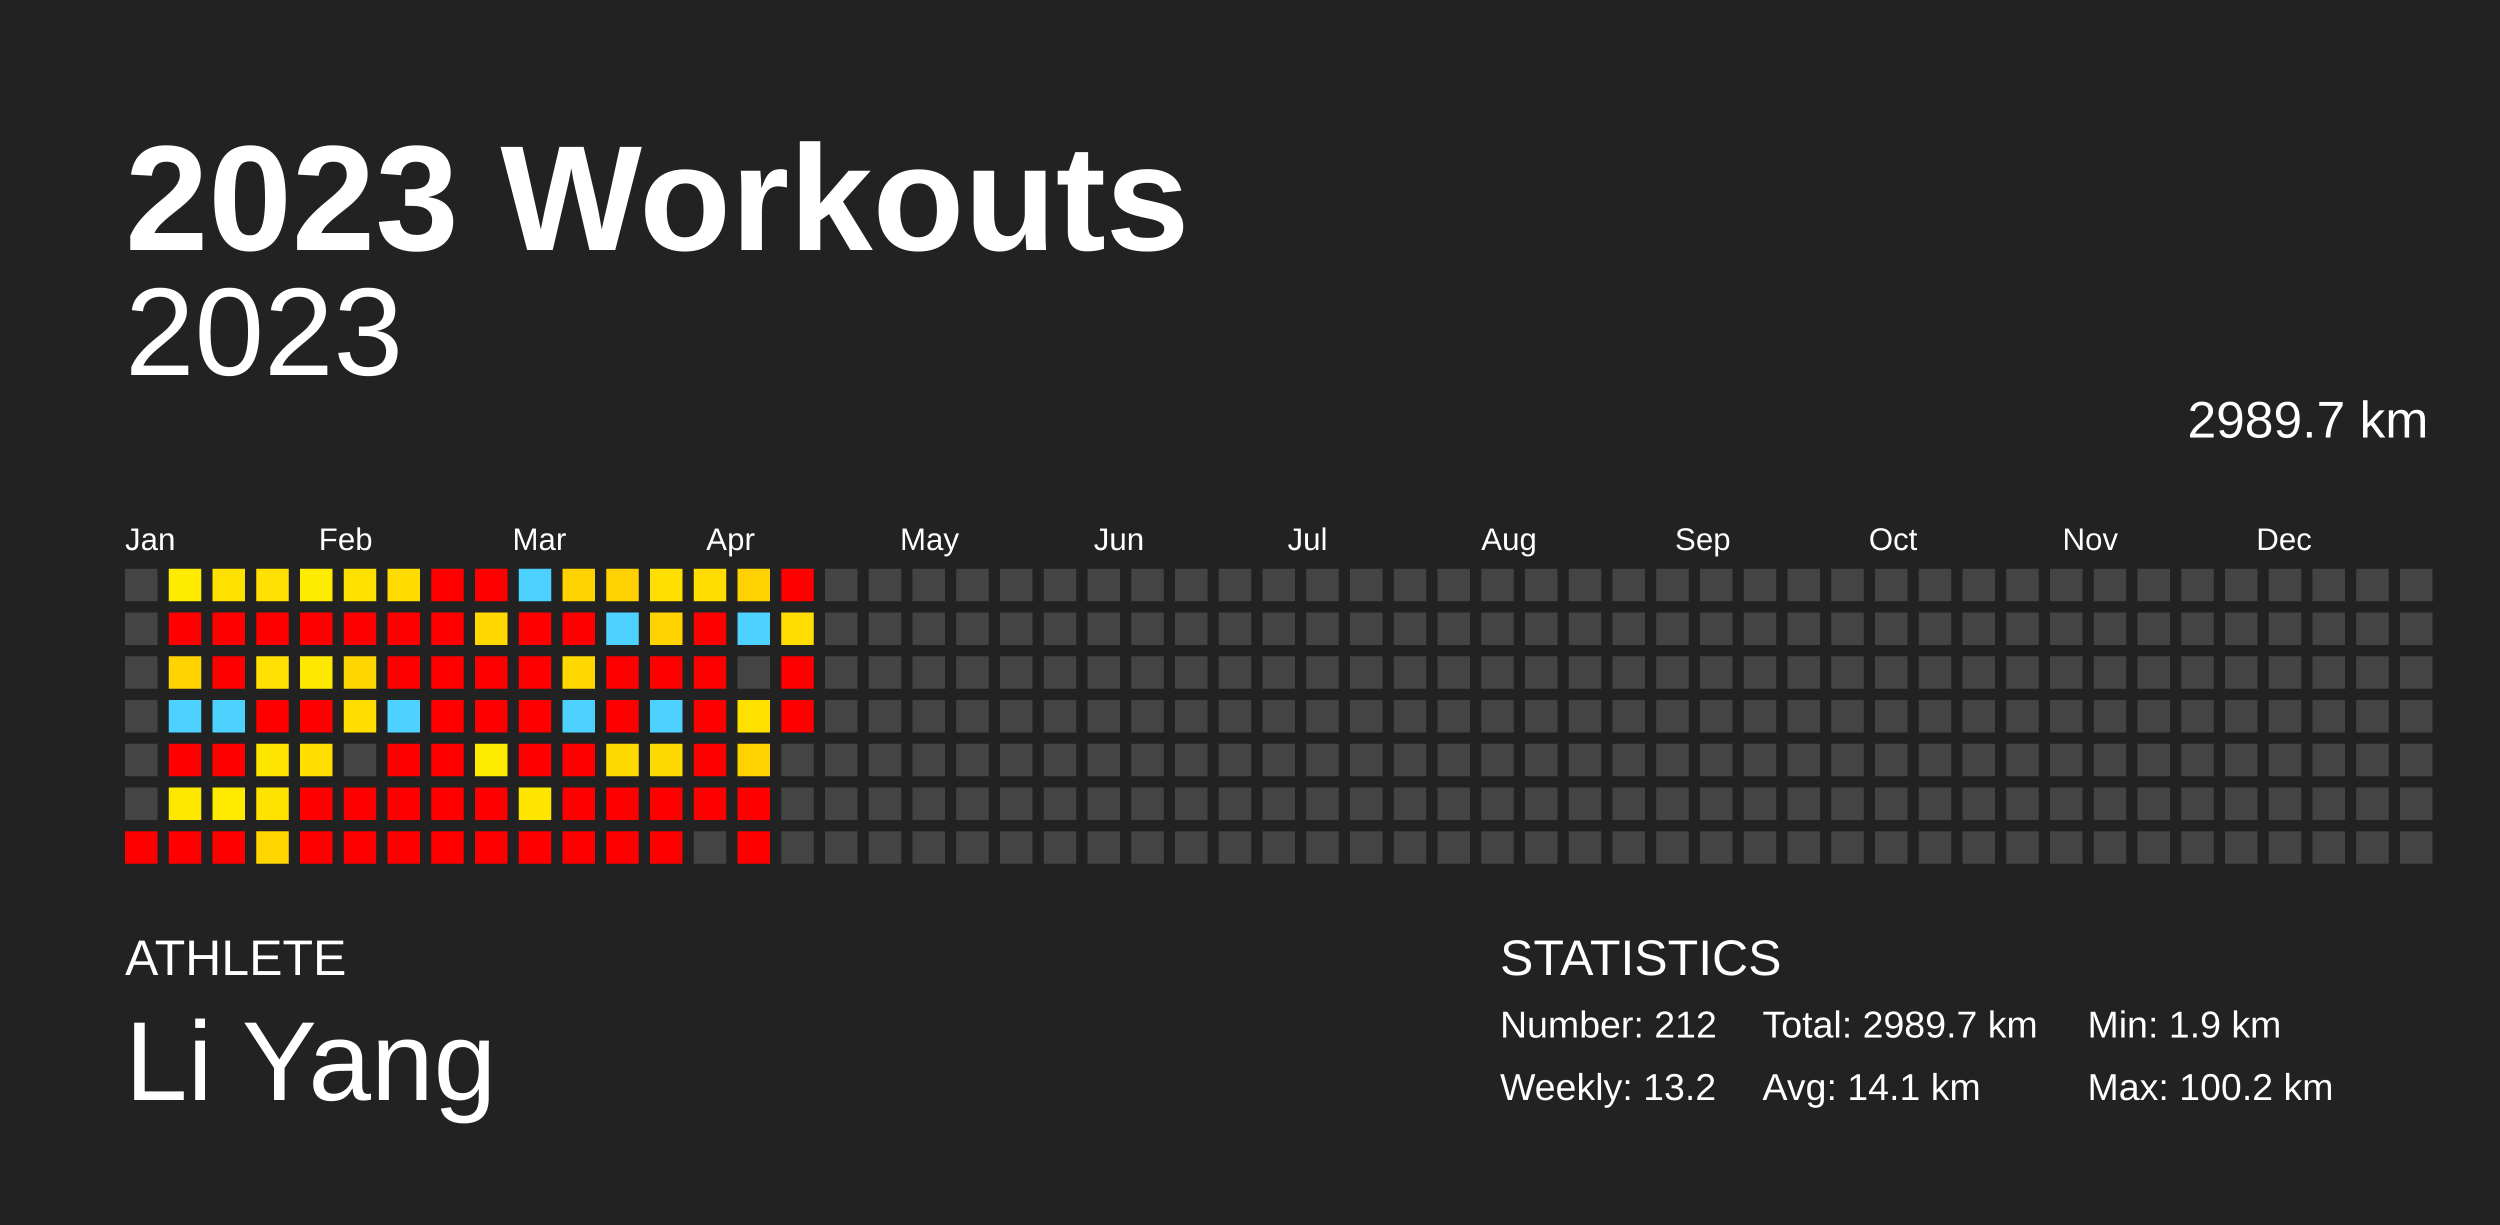
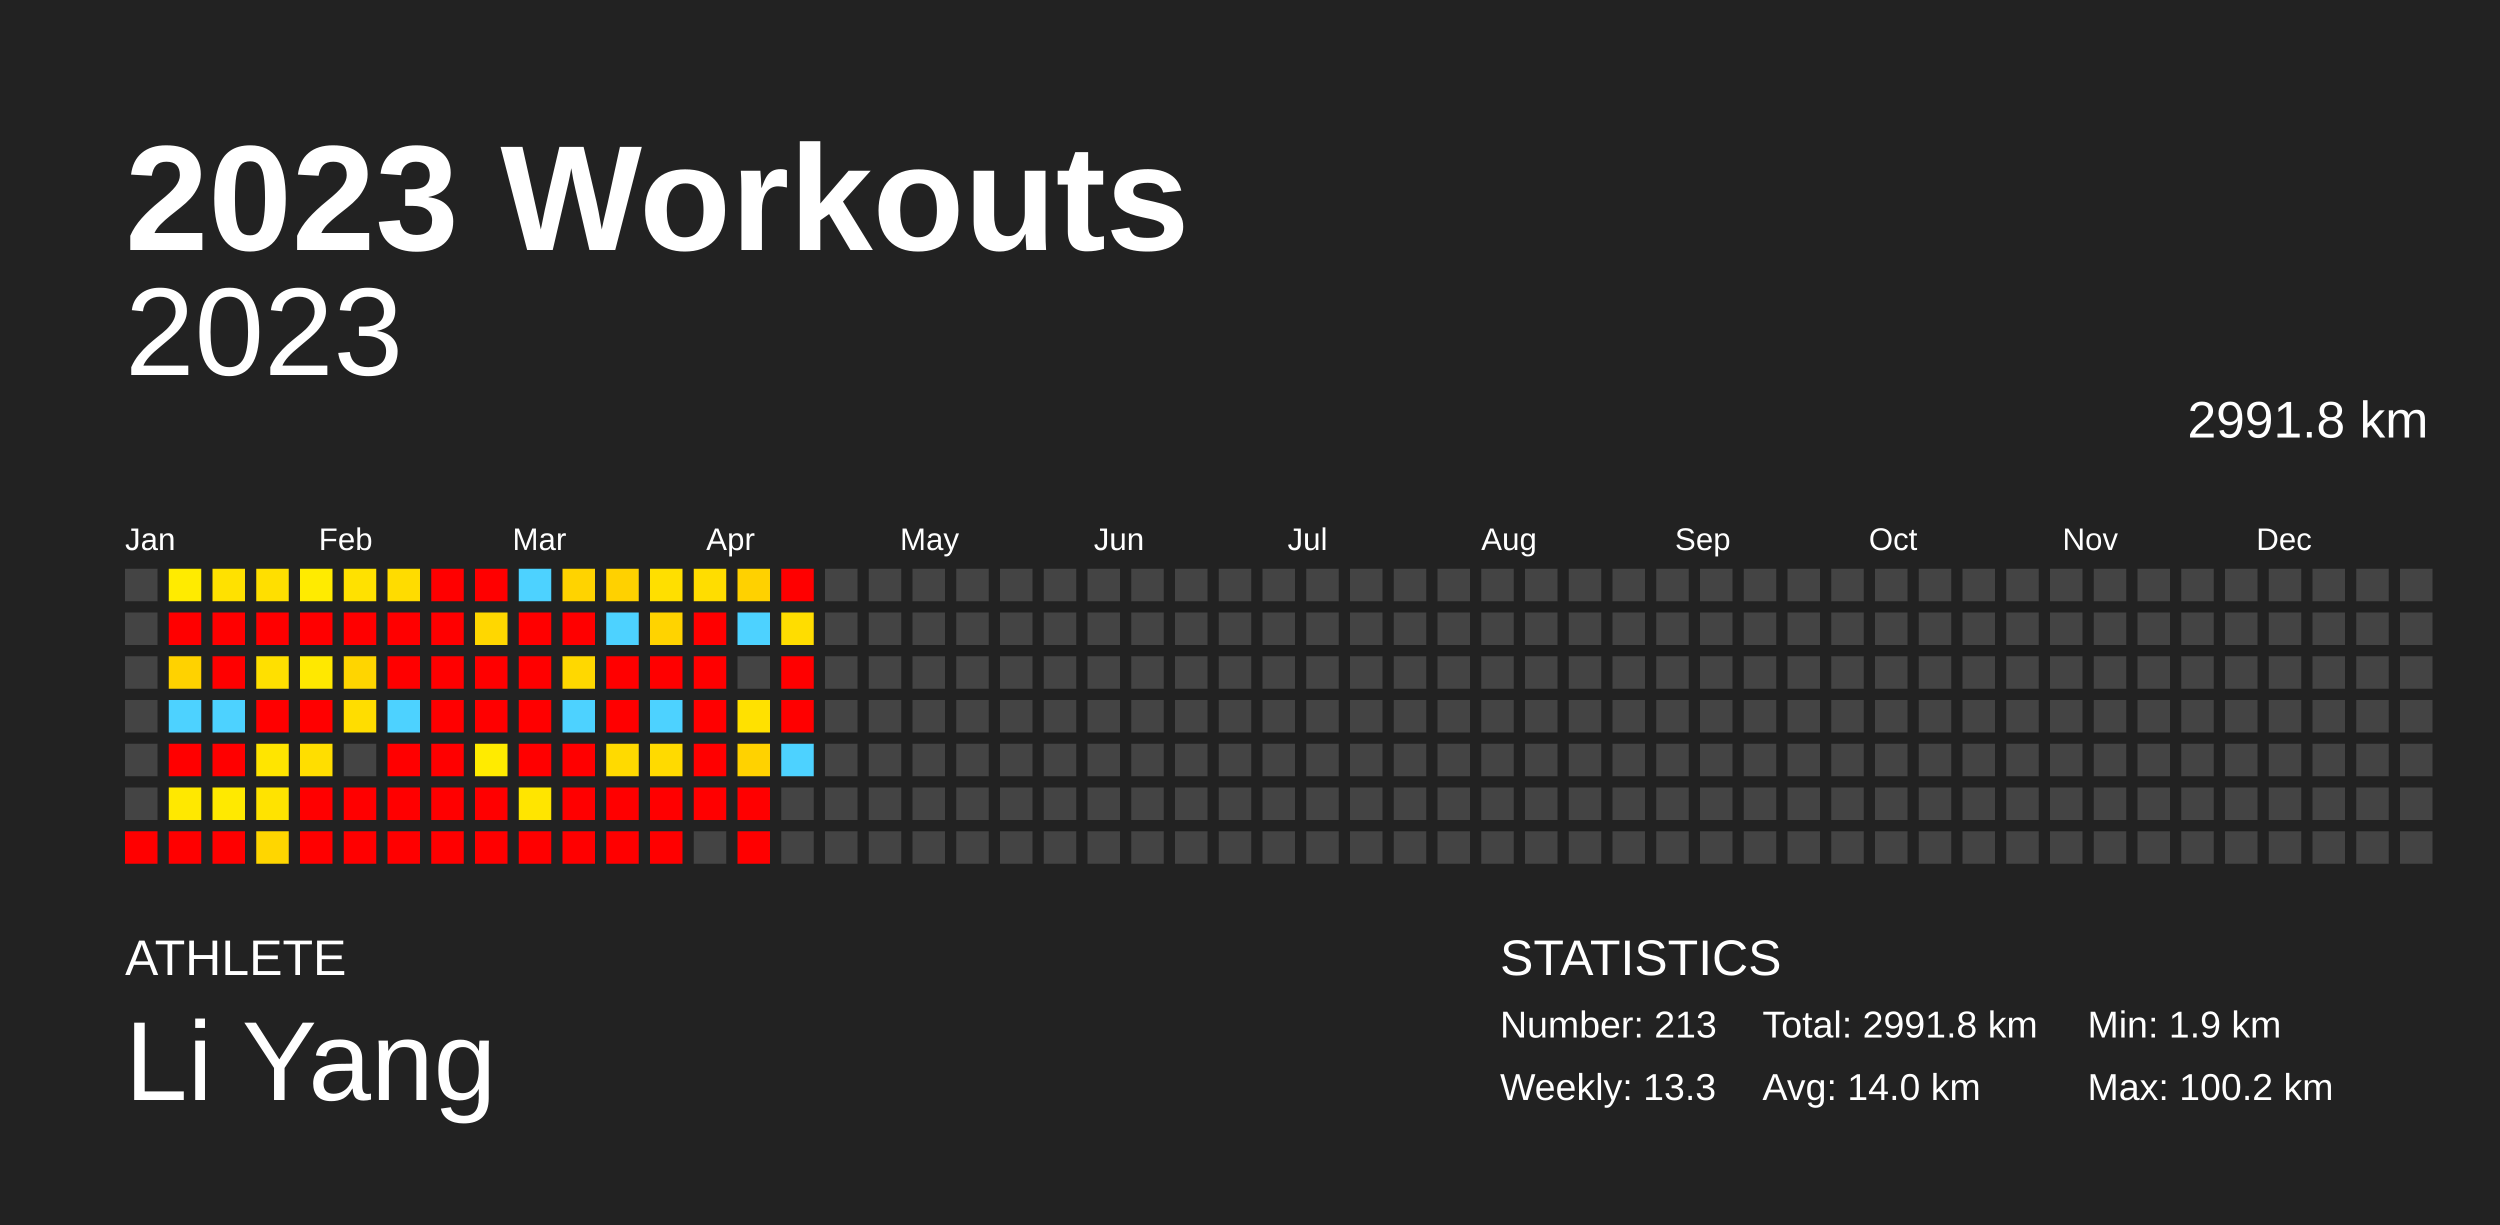
<svg xmlns="http://www.w3.org/2000/svg" baseProfile="full" height="98mm" version="1.1" viewBox="0,0,200,98" width="200mm">
  <defs />
  <rect fill="#222222" height="98" width="200" x="0" y="0" />
  <text fill="#FFFFFF" style="font-size:12px; font-family:Arial; font-weight:bold;" x="10" y="20">2023 Workouts</text>
  <text fill="#FFFFFF" style="font-size:4px; font-family:Arial" x="10" y="78">ATHLETE</text>
  <text fill="#FFFFFF" style="font-size:9px; font-family:Arial" x="10" y="88">Li Yang</text>
  <text fill="#FFFFFF" style="font-size:4px; font-family:Arial" x="120" y="78">STATISTICS</text>
-   <text fill="#FFFFFF" style="font-size:3px; font-family:Arial" x="120" y="83">Number: 212</text>
-   <text fill="#FFFFFF" style="font-size:3px; font-family:Arial" x="120" y="88">Weekly: 13.2</text>
-   <text fill="#FFFFFF" style="font-size:3px; font-family:Arial" x="141" y="83">Total: 2989.7 km</text>
-   <text fill="#FFFFFF" style="font-size:3px; font-family:Arial" x="141" y="88">Avg: 14.1 km</text>
+   <text fill="#FFFFFF" style="font-size:3px; font-family:Arial" x="120" y="83">Number: 213</text>
+   <text fill="#FFFFFF" style="font-size:3px; font-family:Arial" x="120" y="88">Weekly: 13.3</text>
+   <text fill="#FFFFFF" style="font-size:3px; font-family:Arial" x="141" y="83">Total: 2991.8 km</text>
+   <text fill="#FFFFFF" style="font-size:3px; font-family:Arial" x="141" y="88">Avg: 14.0 km</text>
  <text fill="#FFFFFF" style="font-size:3px; font-family:Arial" x="167" y="83">Min: 1.9 km</text>
  <text fill="#FFFFFF" style="font-size:3px; font-family:Arial" x="167" y="88">Max: 100.2 km</text>
  <text alignment-baseline="hanging" fill="#FFFFFF" style="font-size:10.0px; font-family:Arial;" x="10" y="30">2023</text>
-   <text alignment-baseline="hanging" fill="#FFFFFF" style="font-size:4.125px; font-family:Arial;" x="175" y="35">2989.7 km</text>
+   <text alignment-baseline="hanging" fill="#FFFFFF" style="font-size:4.125px; font-family:Arial;" x="175" y="35">2991.8 km</text>
  <text fill="#FFFFFF" style="font-size:2.5px; font-family:Arial" x="10.0" y="44">Jan</text>
  <text fill="#FFFFFF" style="font-size:2.5px; font-family:Arial" x="25.5" y="44">Feb</text>
  <text fill="#FFFFFF" style="font-size:2.5px; font-family:Arial" x="41.0" y="44">Mar</text>
  <text fill="#FFFFFF" style="font-size:2.5px; font-family:Arial" x="56.5" y="44">Apr</text>
  <text fill="#FFFFFF" style="font-size:2.5px; font-family:Arial" x="72.0" y="44">May</text>
  <text fill="#FFFFFF" style="font-size:2.5px; font-family:Arial" x="87.5" y="44">Jun</text>
  <text fill="#FFFFFF" style="font-size:2.5px; font-family:Arial" x="103.0" y="44">Jul</text>
  <text fill="#FFFFFF" style="font-size:2.5px; font-family:Arial" x="118.5" y="44">Aug</text>
  <text fill="#FFFFFF" style="font-size:2.5px; font-family:Arial" x="134.0" y="44">Sep</text>
  <text fill="#FFFFFF" style="font-size:2.5px; font-family:Arial" x="149.5" y="44">Oct</text>
  <text fill="#FFFFFF" style="font-size:2.5px; font-family:Arial" x="165.0" y="44">Nov</text>
  <text fill="#FFFFFF" style="font-size:2.5px; font-family:Arial" x="180.5" y="44">Dec</text>
  <rect fill="#444444" height="2.6" width="2.6" x="10.0" y="45.5" />
  <rect fill="#444444" height="2.6" width="2.6" x="10.0" y="49.0" />
  <rect fill="#444444" height="2.6" width="2.6" x="10.0" y="52.5" />
  <rect fill="#444444" height="2.6" width="2.6" x="10.0" y="56.0" />
  <rect fill="#444444" height="2.6" width="2.6" x="10.0" y="59.5" />
  <rect fill="#444444" height="2.6" width="2.6" x="10.0" y="63.0" />
  <rect fill="red" height="2.6" width="2.6" x="10.0" y="66.5" />
  <rect fill="#ffeb00" height="2.6" width="2.6" x="13.5" y="45.5" />
  <rect fill="red" height="2.6" width="2.6" x="13.5" y="49.0" />
-   <rect fill="#ffd300" height="2.6" width="2.6" x="13.5" y="52.5" />
+   <rect fill="#ffd200" height="2.6" width="2.6" x="13.5" y="52.5" />
  <rect fill="#4dd2ff" height="2.6" width="2.6" x="13.5" y="56.0" />
  <rect fill="red" height="2.6" width="2.6" x="13.5" y="59.5" />
  <rect fill="#ffe800" height="2.6" width="2.6" x="13.5" y="63.0" />
  <rect fill="red" height="2.6" width="2.6" x="13.5" y="66.5" />
  <rect fill="#ffe100" height="2.6" width="2.6" x="17.0" y="45.5" />
  <rect fill="red" height="2.6" width="2.6" x="17.0" y="49.0" />
  <rect fill="red" height="2.6" width="2.6" x="17.0" y="52.5" />
  <rect fill="#4dd2ff" height="2.6" width="2.6" x="17.0" y="56.0" />
  <rect fill="red" height="2.6" width="2.6" x="17.0" y="59.5" />
-   <rect fill="#ffea00" height="2.6" width="2.6" x="17.0" y="63.0" />
+   <rect fill="#ffe900" height="2.6" width="2.6" x="17.0" y="63.0" />
  <rect fill="red" height="2.6" width="2.6" x="17.0" y="66.5" />
-   <rect fill="#ffe000" height="2.6" width="2.6" x="20.5" y="45.5" />
+   <rect fill="#ffdf00" height="2.6" width="2.6" x="20.5" y="45.5" />
  <rect fill="red" height="2.6" width="2.6" x="20.5" y="49.0" />
  <rect fill="#ffe000" height="2.6" width="2.6" x="20.5" y="52.5" />
  <rect fill="red" height="2.6" width="2.6" x="20.5" y="56.0" />
-   <rect fill="#ffe600" height="2.6" width="2.6" x="20.5" y="59.5" />
+   <rect fill="#ffe500" height="2.6" width="2.6" x="20.5" y="59.5" />
  <rect fill="#ffe300" height="2.6" width="2.6" x="20.5" y="63.0" />
  <rect fill="#ffd600" height="2.6" width="2.6" x="20.5" y="66.5" />
  <rect fill="#ffeb00" height="2.6" width="2.6" x="24.0" y="45.5" />
  <rect fill="red" height="2.6" width="2.6" x="24.0" y="49.0" />
  <rect fill="#ffe800" height="2.6" width="2.6" x="24.0" y="52.5" />
  <rect fill="red" height="2.6" width="2.6" x="24.0" y="56.0" />
  <rect fill="#ffde00" height="2.6" width="2.6" x="24.0" y="59.5" />
  <rect fill="red" height="2.6" width="2.6" x="24.0" y="63.0" />
  <rect fill="red" height="2.6" width="2.6" x="24.0" y="66.5" />
  <rect fill="#ffe100" height="2.6" width="2.6" x="27.5" y="45.5" />
  <rect fill="red" height="2.6" width="2.6" x="27.5" y="49.0" />
  <rect fill="#ffd500" height="2.6" width="2.6" x="27.5" y="52.5" />
  <rect fill="#ffdd00" height="2.6" width="2.6" x="27.5" y="56.0" />
  <rect fill="#444444" height="2.6" width="2.6" x="27.5" y="59.5" />
  <rect fill="red" height="2.6" width="2.6" x="27.5" y="63.0" />
  <rect fill="red" height="2.6" width="2.6" x="27.5" y="66.5" />
  <rect fill="#ffdc00" height="2.6" width="2.6" x="31.0" y="45.5" />
  <rect fill="red" height="2.6" width="2.6" x="31.0" y="49.0" />
  <rect fill="red" height="2.6" width="2.6" x="31.0" y="52.5" />
  <rect fill="#4dd2ff" height="2.6" width="2.6" x="31.0" y="56.0" />
  <rect fill="red" height="2.6" width="2.6" x="31.0" y="59.5" />
  <rect fill="red" height="2.6" width="2.6" x="31.0" y="63.0" />
  <rect fill="red" height="2.6" width="2.6" x="31.0" y="66.5" />
  <rect fill="red" height="2.6" width="2.6" x="34.5" y="45.5" />
  <rect fill="red" height="2.6" width="2.6" x="34.5" y="49.0" />
  <rect fill="red" height="2.6" width="2.6" x="34.5" y="52.5" />
  <rect fill="red" height="2.6" width="2.6" x="34.5" y="56.0" />
  <rect fill="red" height="2.6" width="2.6" x="34.5" y="59.5" />
  <rect fill="red" height="2.6" width="2.6" x="34.5" y="63.0" />
  <rect fill="red" height="2.6" width="2.6" x="34.5" y="66.5" />
  <rect fill="red" height="2.6" width="2.6" x="38.0" y="45.5" />
-   <rect fill="#ffd800" height="2.6" width="2.6" x="38.0" y="49.0" />
+   <rect fill="#ffd700" height="2.6" width="2.6" x="38.0" y="49.0" />
  <rect fill="red" height="2.6" width="2.6" x="38.0" y="52.5" />
  <rect fill="red" height="2.6" width="2.6" x="38.0" y="56.0" />
  <rect fill="#ffeb00" height="2.6" width="2.6" x="38.0" y="59.5" />
  <rect fill="red" height="2.6" width="2.6" x="38.0" y="63.0" />
  <rect fill="red" height="2.6" width="2.6" x="38.0" y="66.5" />
  <rect fill="#4dd2ff" height="2.6" width="2.6" x="41.5" y="45.5" />
  <rect fill="red" height="2.6" width="2.6" x="41.5" y="49.0" />
  <rect fill="red" height="2.6" width="2.6" x="41.5" y="52.5" />
  <rect fill="red" height="2.6" width="2.6" x="41.5" y="56.0" />
  <rect fill="red" height="2.6" width="2.6" x="41.5" y="59.5" />
-   <rect fill="#ffe600" height="2.6" width="2.6" x="41.5" y="63.0" />
+   <rect fill="#ffe500" height="2.6" width="2.6" x="41.5" y="63.0" />
  <rect fill="red" height="2.6" width="2.6" x="41.5" y="66.5" />
  <rect fill="#ffd300" height="2.6" width="2.6" x="45.0" y="45.5" />
  <rect fill="red" height="2.6" width="2.6" x="45.0" y="49.0" />
  <rect fill="#ffd800" height="2.6" width="2.6" x="45.0" y="52.5" />
  <rect fill="#4dd2ff" height="2.6" width="2.6" x="45.0" y="56.0" />
  <rect fill="red" height="2.6" width="2.6" x="45.0" y="59.5" />
  <rect fill="red" height="2.6" width="2.6" x="45.0" y="63.0" />
  <rect fill="red" height="2.6" width="2.6" x="45.0" y="66.5" />
  <rect fill="#ffd100" height="2.6" width="2.6" x="48.5" y="45.5" />
  <rect fill="#4dd2ff" height="2.6" width="2.6" x="48.5" y="49.0" />
  <rect fill="red" height="2.6" width="2.6" x="48.5" y="52.5" />
  <rect fill="red" height="2.6" width="2.6" x="48.5" y="56.0" />
  <rect fill="#ffda00" height="2.6" width="2.6" x="48.5" y="59.5" />
  <rect fill="red" height="2.6" width="2.6" x="48.5" y="63.0" />
  <rect fill="red" height="2.6" width="2.6" x="48.5" y="66.5" />
  <rect fill="#ffdf00" height="2.6" width="2.6" x="52.0" y="45.5" />
  <rect fill="#ffd300" height="2.6" width="2.6" x="52.0" y="49.0" />
  <rect fill="red" height="2.6" width="2.6" x="52.0" y="52.5" />
  <rect fill="#4dd2ff" height="2.6" width="2.6" x="52.0" y="56.0" />
  <rect fill="#ffda00" height="2.6" width="2.6" x="52.0" y="59.5" />
  <rect fill="red" height="2.6" width="2.6" x="52.0" y="63.0" />
  <rect fill="red" height="2.6" width="2.6" x="52.0" y="66.5" />
  <rect fill="#ffdd00" height="2.6" width="2.6" x="55.5" y="45.5" />
  <rect fill="red" height="2.6" width="2.6" x="55.5" y="49.0" />
  <rect fill="red" height="2.6" width="2.6" x="55.5" y="52.5" />
  <rect fill="red" height="2.6" width="2.6" x="55.5" y="56.0" />
  <rect fill="red" height="2.6" width="2.6" x="55.5" y="59.5" />
  <rect fill="red" height="2.6" width="2.6" x="55.5" y="63.0" />
  <rect fill="#444444" height="2.6" width="2.6" x="55.5" y="66.5" />
  <rect fill="#ffd100" height="2.6" width="2.6" x="59.0" y="45.5" />
  <rect fill="#4dd2ff" height="2.6" width="2.6" x="59.0" y="49.0" />
  <rect fill="#444444" height="2.6" width="2.6" x="59.0" y="52.5" />
  <rect fill="#ffe100" height="2.6" width="2.6" x="59.0" y="56.0" />
  <rect fill="#ffd200" height="2.6" width="2.6" x="59.0" y="59.5" />
  <rect fill="red" height="2.6" width="2.6" x="59.0" y="63.0" />
  <rect fill="red" height="2.6" width="2.6" x="59.0" y="66.5" />
  <rect fill="red" height="2.6" width="2.6" x="62.5" y="45.5" />
  <rect fill="#ffdd00" height="2.6" width="2.6" x="62.5" y="49.0" />
  <rect fill="red" height="2.6" width="2.6" x="62.5" y="52.5" />
  <rect fill="red" height="2.6" width="2.6" x="62.5" y="56.0" />
-   <rect fill="#444444" height="2.6" width="2.6" x="62.5" y="59.5" />
+   <rect fill="#4dd2ff" height="2.6" width="2.6" x="62.5" y="59.5" />
  <rect fill="#444444" height="2.6" width="2.6" x="62.5" y="63.0" />
  <rect fill="#444444" height="2.6" width="2.6" x="62.5" y="66.5" />
  <rect fill="#444444" height="2.6" width="2.6" x="66.0" y="45.5" />
  <rect fill="#444444" height="2.6" width="2.6" x="66.0" y="49.0" />
  <rect fill="#444444" height="2.6" width="2.6" x="66.0" y="52.5" />
  <rect fill="#444444" height="2.6" width="2.6" x="66.0" y="56.0" />
  <rect fill="#444444" height="2.6" width="2.6" x="66.0" y="59.5" />
  <rect fill="#444444" height="2.6" width="2.6" x="66.0" y="63.0" />
  <rect fill="#444444" height="2.6" width="2.6" x="66.0" y="66.5" />
  <rect fill="#444444" height="2.6" width="2.6" x="69.5" y="45.5" />
  <rect fill="#444444" height="2.6" width="2.6" x="69.5" y="49.0" />
  <rect fill="#444444" height="2.6" width="2.6" x="69.5" y="52.5" />
  <rect fill="#444444" height="2.6" width="2.6" x="69.5" y="56.0" />
  <rect fill="#444444" height="2.6" width="2.6" x="69.5" y="59.5" />
  <rect fill="#444444" height="2.6" width="2.6" x="69.5" y="63.0" />
  <rect fill="#444444" height="2.6" width="2.6" x="69.5" y="66.5" />
  <rect fill="#444444" height="2.6" width="2.6" x="73.0" y="45.5" />
  <rect fill="#444444" height="2.6" width="2.6" x="73.0" y="49.0" />
  <rect fill="#444444" height="2.6" width="2.6" x="73.0" y="52.5" />
  <rect fill="#444444" height="2.6" width="2.6" x="73.0" y="56.0" />
  <rect fill="#444444" height="2.6" width="2.6" x="73.0" y="59.5" />
  <rect fill="#444444" height="2.6" width="2.6" x="73.0" y="63.0" />
  <rect fill="#444444" height="2.6" width="2.6" x="73.0" y="66.5" />
  <rect fill="#444444" height="2.6" width="2.6" x="76.5" y="45.5" />
  <rect fill="#444444" height="2.6" width="2.6" x="76.5" y="49.0" />
  <rect fill="#444444" height="2.6" width="2.6" x="76.5" y="52.5" />
  <rect fill="#444444" height="2.6" width="2.6" x="76.5" y="56.0" />
  <rect fill="#444444" height="2.6" width="2.6" x="76.5" y="59.5" />
  <rect fill="#444444" height="2.6" width="2.6" x="76.5" y="63.0" />
  <rect fill="#444444" height="2.6" width="2.6" x="76.5" y="66.5" />
  <rect fill="#444444" height="2.6" width="2.6" x="80.0" y="45.5" />
  <rect fill="#444444" height="2.6" width="2.6" x="80.0" y="49.0" />
  <rect fill="#444444" height="2.6" width="2.6" x="80.0" y="52.5" />
  <rect fill="#444444" height="2.6" width="2.6" x="80.0" y="56.0" />
  <rect fill="#444444" height="2.6" width="2.6" x="80.0" y="59.5" />
  <rect fill="#444444" height="2.6" width="2.6" x="80.0" y="63.0" />
  <rect fill="#444444" height="2.6" width="2.6" x="80.0" y="66.5" />
  <rect fill="#444444" height="2.6" width="2.6" x="83.5" y="45.5" />
  <rect fill="#444444" height="2.6" width="2.6" x="83.5" y="49.0" />
  <rect fill="#444444" height="2.6" width="2.6" x="83.5" y="52.5" />
  <rect fill="#444444" height="2.6" width="2.6" x="83.5" y="56.0" />
  <rect fill="#444444" height="2.6" width="2.6" x="83.5" y="59.5" />
  <rect fill="#444444" height="2.6" width="2.6" x="83.5" y="63.0" />
  <rect fill="#444444" height="2.6" width="2.6" x="83.5" y="66.5" />
  <rect fill="#444444" height="2.6" width="2.6" x="87.0" y="45.5" />
  <rect fill="#444444" height="2.6" width="2.6" x="87.0" y="49.0" />
  <rect fill="#444444" height="2.6" width="2.6" x="87.0" y="52.5" />
  <rect fill="#444444" height="2.6" width="2.6" x="87.0" y="56.0" />
  <rect fill="#444444" height="2.6" width="2.6" x="87.0" y="59.5" />
  <rect fill="#444444" height="2.6" width="2.6" x="87.0" y="63.0" />
  <rect fill="#444444" height="2.6" width="2.6" x="87.0" y="66.5" />
  <rect fill="#444444" height="2.6" width="2.6" x="90.5" y="45.5" />
  <rect fill="#444444" height="2.6" width="2.6" x="90.5" y="49.0" />
  <rect fill="#444444" height="2.6" width="2.6" x="90.5" y="52.5" />
  <rect fill="#444444" height="2.6" width="2.6" x="90.5" y="56.0" />
  <rect fill="#444444" height="2.6" width="2.6" x="90.5" y="59.5" />
  <rect fill="#444444" height="2.6" width="2.6" x="90.5" y="63.0" />
  <rect fill="#444444" height="2.6" width="2.6" x="90.5" y="66.5" />
  <rect fill="#444444" height="2.6" width="2.6" x="94.0" y="45.5" />
  <rect fill="#444444" height="2.6" width="2.6" x="94.0" y="49.0" />
  <rect fill="#444444" height="2.6" width="2.6" x="94.0" y="52.5" />
  <rect fill="#444444" height="2.6" width="2.6" x="94.0" y="56.0" />
  <rect fill="#444444" height="2.6" width="2.6" x="94.0" y="59.5" />
  <rect fill="#444444" height="2.6" width="2.6" x="94.0" y="63.0" />
  <rect fill="#444444" height="2.6" width="2.6" x="94.0" y="66.5" />
  <rect fill="#444444" height="2.6" width="2.6" x="97.5" y="45.5" />
  <rect fill="#444444" height="2.6" width="2.6" x="97.5" y="49.0" />
  <rect fill="#444444" height="2.6" width="2.6" x="97.5" y="52.5" />
  <rect fill="#444444" height="2.6" width="2.6" x="97.5" y="56.0" />
  <rect fill="#444444" height="2.6" width="2.6" x="97.5" y="59.5" />
  <rect fill="#444444" height="2.6" width="2.6" x="97.5" y="63.0" />
  <rect fill="#444444" height="2.6" width="2.6" x="97.5" y="66.5" />
  <rect fill="#444444" height="2.6" width="2.6" x="101.0" y="45.5" />
  <rect fill="#444444" height="2.6" width="2.6" x="101.0" y="49.0" />
  <rect fill="#444444" height="2.6" width="2.6" x="101.0" y="52.5" />
  <rect fill="#444444" height="2.6" width="2.6" x="101.0" y="56.0" />
  <rect fill="#444444" height="2.6" width="2.6" x="101.0" y="59.5" />
  <rect fill="#444444" height="2.6" width="2.6" x="101.0" y="63.0" />
  <rect fill="#444444" height="2.6" width="2.6" x="101.0" y="66.5" />
  <rect fill="#444444" height="2.6" width="2.6" x="104.5" y="45.5" />
  <rect fill="#444444" height="2.6" width="2.6" x="104.5" y="49.0" />
  <rect fill="#444444" height="2.6" width="2.6" x="104.5" y="52.5" />
  <rect fill="#444444" height="2.6" width="2.6" x="104.5" y="56.0" />
  <rect fill="#444444" height="2.6" width="2.6" x="104.5" y="59.5" />
  <rect fill="#444444" height="2.6" width="2.6" x="104.5" y="63.0" />
  <rect fill="#444444" height="2.6" width="2.6" x="104.5" y="66.5" />
  <rect fill="#444444" height="2.6" width="2.6" x="108.0" y="45.5" />
  <rect fill="#444444" height="2.6" width="2.6" x="108.0" y="49.0" />
  <rect fill="#444444" height="2.6" width="2.6" x="108.0" y="52.5" />
  <rect fill="#444444" height="2.6" width="2.6" x="108.0" y="56.0" />
  <rect fill="#444444" height="2.6" width="2.6" x="108.0" y="59.5" />
  <rect fill="#444444" height="2.6" width="2.6" x="108.0" y="63.0" />
  <rect fill="#444444" height="2.6" width="2.6" x="108.0" y="66.5" />
  <rect fill="#444444" height="2.6" width="2.6" x="111.5" y="45.5" />
  <rect fill="#444444" height="2.6" width="2.6" x="111.5" y="49.0" />
  <rect fill="#444444" height="2.6" width="2.6" x="111.5" y="52.5" />
  <rect fill="#444444" height="2.6" width="2.6" x="111.5" y="56.0" />
  <rect fill="#444444" height="2.6" width="2.6" x="111.5" y="59.5" />
  <rect fill="#444444" height="2.6" width="2.6" x="111.5" y="63.0" />
  <rect fill="#444444" height="2.6" width="2.6" x="111.5" y="66.5" />
  <rect fill="#444444" height="2.6" width="2.6" x="115.0" y="45.5" />
  <rect fill="#444444" height="2.6" width="2.6" x="115.0" y="49.0" />
  <rect fill="#444444" height="2.6" width="2.6" x="115.0" y="52.5" />
  <rect fill="#444444" height="2.6" width="2.6" x="115.0" y="56.0" />
  <rect fill="#444444" height="2.6" width="2.6" x="115.0" y="59.5" />
  <rect fill="#444444" height="2.6" width="2.6" x="115.0" y="63.0" />
  <rect fill="#444444" height="2.6" width="2.6" x="115.0" y="66.5" />
  <rect fill="#444444" height="2.6" width="2.6" x="118.5" y="45.5" />
  <rect fill="#444444" height="2.6" width="2.6" x="118.5" y="49.0" />
  <rect fill="#444444" height="2.6" width="2.6" x="118.5" y="52.5" />
  <rect fill="#444444" height="2.6" width="2.6" x="118.5" y="56.0" />
  <rect fill="#444444" height="2.6" width="2.6" x="118.5" y="59.5" />
  <rect fill="#444444" height="2.6" width="2.6" x="118.5" y="63.0" />
  <rect fill="#444444" height="2.6" width="2.6" x="118.5" y="66.5" />
  <rect fill="#444444" height="2.6" width="2.6" x="122.0" y="45.5" />
  <rect fill="#444444" height="2.6" width="2.6" x="122.0" y="49.0" />
  <rect fill="#444444" height="2.6" width="2.6" x="122.0" y="52.5" />
  <rect fill="#444444" height="2.6" width="2.6" x="122.0" y="56.0" />
  <rect fill="#444444" height="2.6" width="2.6" x="122.0" y="59.5" />
  <rect fill="#444444" height="2.6" width="2.6" x="122.0" y="63.0" />
  <rect fill="#444444" height="2.6" width="2.6" x="122.0" y="66.5" />
  <rect fill="#444444" height="2.6" width="2.6" x="125.5" y="45.5" />
  <rect fill="#444444" height="2.6" width="2.6" x="125.5" y="49.0" />
  <rect fill="#444444" height="2.6" width="2.6" x="125.5" y="52.5" />
  <rect fill="#444444" height="2.6" width="2.6" x="125.5" y="56.0" />
  <rect fill="#444444" height="2.6" width="2.6" x="125.5" y="59.5" />
  <rect fill="#444444" height="2.6" width="2.6" x="125.5" y="63.0" />
  <rect fill="#444444" height="2.6" width="2.6" x="125.5" y="66.5" />
  <rect fill="#444444" height="2.6" width="2.6" x="129.0" y="45.5" />
  <rect fill="#444444" height="2.6" width="2.6" x="129.0" y="49.0" />
  <rect fill="#444444" height="2.6" width="2.6" x="129.0" y="52.5" />
  <rect fill="#444444" height="2.6" width="2.6" x="129.0" y="56.0" />
  <rect fill="#444444" height="2.6" width="2.6" x="129.0" y="59.5" />
  <rect fill="#444444" height="2.6" width="2.6" x="129.0" y="63.0" />
  <rect fill="#444444" height="2.6" width="2.6" x="129.0" y="66.5" />
  <rect fill="#444444" height="2.6" width="2.6" x="132.5" y="45.5" />
  <rect fill="#444444" height="2.6" width="2.6" x="132.5" y="49.0" />
  <rect fill="#444444" height="2.6" width="2.6" x="132.5" y="52.5" />
  <rect fill="#444444" height="2.6" width="2.6" x="132.5" y="56.0" />
  <rect fill="#444444" height="2.6" width="2.6" x="132.5" y="59.5" />
  <rect fill="#444444" height="2.6" width="2.6" x="132.5" y="63.0" />
  <rect fill="#444444" height="2.6" width="2.6" x="132.5" y="66.5" />
  <rect fill="#444444" height="2.6" width="2.6" x="136.0" y="45.5" />
  <rect fill="#444444" height="2.6" width="2.6" x="136.0" y="49.0" />
  <rect fill="#444444" height="2.6" width="2.6" x="136.0" y="52.5" />
  <rect fill="#444444" height="2.6" width="2.6" x="136.0" y="56.0" />
  <rect fill="#444444" height="2.6" width="2.6" x="136.0" y="59.5" />
  <rect fill="#444444" height="2.6" width="2.6" x="136.0" y="63.0" />
  <rect fill="#444444" height="2.6" width="2.6" x="136.0" y="66.5" />
  <rect fill="#444444" height="2.6" width="2.6" x="139.5" y="45.5" />
  <rect fill="#444444" height="2.6" width="2.6" x="139.5" y="49.0" />
  <rect fill="#444444" height="2.6" width="2.6" x="139.5" y="52.5" />
  <rect fill="#444444" height="2.6" width="2.6" x="139.5" y="56.0" />
  <rect fill="#444444" height="2.6" width="2.6" x="139.5" y="59.5" />
  <rect fill="#444444" height="2.6" width="2.6" x="139.5" y="63.0" />
  <rect fill="#444444" height="2.6" width="2.6" x="139.5" y="66.5" />
  <rect fill="#444444" height="2.6" width="2.6" x="143.0" y="45.5" />
  <rect fill="#444444" height="2.6" width="2.6" x="143.0" y="49.0" />
  <rect fill="#444444" height="2.6" width="2.6" x="143.0" y="52.5" />
  <rect fill="#444444" height="2.6" width="2.6" x="143.0" y="56.0" />
  <rect fill="#444444" height="2.6" width="2.6" x="143.0" y="59.5" />
  <rect fill="#444444" height="2.6" width="2.6" x="143.0" y="63.0" />
  <rect fill="#444444" height="2.6" width="2.6" x="143.0" y="66.5" />
  <rect fill="#444444" height="2.6" width="2.6" x="146.5" y="45.5" />
  <rect fill="#444444" height="2.6" width="2.6" x="146.5" y="49.0" />
  <rect fill="#444444" height="2.6" width="2.6" x="146.5" y="52.5" />
  <rect fill="#444444" height="2.6" width="2.6" x="146.5" y="56.0" />
  <rect fill="#444444" height="2.6" width="2.6" x="146.5" y="59.5" />
  <rect fill="#444444" height="2.6" width="2.6" x="146.5" y="63.0" />
  <rect fill="#444444" height="2.6" width="2.6" x="146.5" y="66.5" />
  <rect fill="#444444" height="2.6" width="2.6" x="150.0" y="45.5" />
  <rect fill="#444444" height="2.6" width="2.6" x="150.0" y="49.0" />
  <rect fill="#444444" height="2.6" width="2.6" x="150.0" y="52.5" />
  <rect fill="#444444" height="2.6" width="2.6" x="150.0" y="56.0" />
  <rect fill="#444444" height="2.6" width="2.6" x="150.0" y="59.5" />
  <rect fill="#444444" height="2.6" width="2.6" x="150.0" y="63.0" />
  <rect fill="#444444" height="2.6" width="2.6" x="150.0" y="66.5" />
  <rect fill="#444444" height="2.6" width="2.6" x="153.5" y="45.5" />
  <rect fill="#444444" height="2.6" width="2.6" x="153.5" y="49.0" />
  <rect fill="#444444" height="2.6" width="2.6" x="153.5" y="52.5" />
  <rect fill="#444444" height="2.6" width="2.6" x="153.5" y="56.0" />
  <rect fill="#444444" height="2.6" width="2.6" x="153.5" y="59.5" />
  <rect fill="#444444" height="2.6" width="2.6" x="153.5" y="63.0" />
  <rect fill="#444444" height="2.6" width="2.6" x="153.5" y="66.5" />
  <rect fill="#444444" height="2.6" width="2.6" x="157.0" y="45.5" />
  <rect fill="#444444" height="2.6" width="2.6" x="157.0" y="49.0" />
  <rect fill="#444444" height="2.6" width="2.6" x="157.0" y="52.5" />
  <rect fill="#444444" height="2.6" width="2.6" x="157.0" y="56.0" />
  <rect fill="#444444" height="2.6" width="2.6" x="157.0" y="59.5" />
  <rect fill="#444444" height="2.6" width="2.6" x="157.0" y="63.0" />
  <rect fill="#444444" height="2.6" width="2.6" x="157.0" y="66.5" />
  <rect fill="#444444" height="2.6" width="2.6" x="160.5" y="45.5" />
  <rect fill="#444444" height="2.6" width="2.6" x="160.5" y="49.0" />
  <rect fill="#444444" height="2.6" width="2.6" x="160.5" y="52.5" />
  <rect fill="#444444" height="2.6" width="2.6" x="160.5" y="56.0" />
  <rect fill="#444444" height="2.6" width="2.6" x="160.5" y="59.5" />
  <rect fill="#444444" height="2.6" width="2.6" x="160.5" y="63.0" />
  <rect fill="#444444" height="2.6" width="2.6" x="160.5" y="66.5" />
  <rect fill="#444444" height="2.6" width="2.6" x="164.0" y="45.5" />
  <rect fill="#444444" height="2.6" width="2.6" x="164.0" y="49.0" />
  <rect fill="#444444" height="2.6" width="2.6" x="164.0" y="52.5" />
  <rect fill="#444444" height="2.6" width="2.6" x="164.0" y="56.0" />
  <rect fill="#444444" height="2.6" width="2.6" x="164.0" y="59.5" />
  <rect fill="#444444" height="2.6" width="2.6" x="164.0" y="63.0" />
  <rect fill="#444444" height="2.6" width="2.6" x="164.0" y="66.5" />
  <rect fill="#444444" height="2.6" width="2.6" x="167.5" y="45.5" />
  <rect fill="#444444" height="2.6" width="2.6" x="167.5" y="49.0" />
  <rect fill="#444444" height="2.6" width="2.6" x="167.5" y="52.5" />
  <rect fill="#444444" height="2.6" width="2.6" x="167.5" y="56.0" />
  <rect fill="#444444" height="2.6" width="2.6" x="167.5" y="59.5" />
  <rect fill="#444444" height="2.6" width="2.6" x="167.5" y="63.0" />
  <rect fill="#444444" height="2.6" width="2.6" x="167.5" y="66.5" />
  <rect fill="#444444" height="2.6" width="2.6" x="171.0" y="45.5" />
  <rect fill="#444444" height="2.6" width="2.6" x="171.0" y="49.0" />
  <rect fill="#444444" height="2.6" width="2.6" x="171.0" y="52.5" />
  <rect fill="#444444" height="2.6" width="2.6" x="171.0" y="56.0" />
  <rect fill="#444444" height="2.6" width="2.6" x="171.0" y="59.5" />
  <rect fill="#444444" height="2.6" width="2.6" x="171.0" y="63.0" />
  <rect fill="#444444" height="2.6" width="2.6" x="171.0" y="66.5" />
  <rect fill="#444444" height="2.6" width="2.6" x="174.5" y="45.5" />
  <rect fill="#444444" height="2.6" width="2.6" x="174.5" y="49.0" />
  <rect fill="#444444" height="2.6" width="2.6" x="174.5" y="52.5" />
  <rect fill="#444444" height="2.6" width="2.6" x="174.5" y="56.0" />
  <rect fill="#444444" height="2.6" width="2.6" x="174.5" y="59.5" />
  <rect fill="#444444" height="2.6" width="2.6" x="174.5" y="63.0" />
  <rect fill="#444444" height="2.6" width="2.6" x="174.5" y="66.5" />
  <rect fill="#444444" height="2.6" width="2.6" x="178.0" y="45.5" />
  <rect fill="#444444" height="2.6" width="2.6" x="178.0" y="49.0" />
  <rect fill="#444444" height="2.6" width="2.6" x="178.0" y="52.5" />
  <rect fill="#444444" height="2.6" width="2.6" x="178.0" y="56.0" />
  <rect fill="#444444" height="2.6" width="2.6" x="178.0" y="59.5" />
  <rect fill="#444444" height="2.6" width="2.6" x="178.0" y="63.0" />
  <rect fill="#444444" height="2.6" width="2.6" x="178.0" y="66.5" />
  <rect fill="#444444" height="2.6" width="2.6" x="181.5" y="45.5" />
  <rect fill="#444444" height="2.6" width="2.6" x="181.5" y="49.0" />
  <rect fill="#444444" height="2.6" width="2.6" x="181.5" y="52.5" />
  <rect fill="#444444" height="2.6" width="2.6" x="181.5" y="56.0" />
  <rect fill="#444444" height="2.6" width="2.6" x="181.5" y="59.5" />
  <rect fill="#444444" height="2.6" width="2.6" x="181.5" y="63.0" />
  <rect fill="#444444" height="2.6" width="2.6" x="181.5" y="66.5" />
  <rect fill="#444444" height="2.6" width="2.6" x="185.0" y="45.5" />
  <rect fill="#444444" height="2.6" width="2.6" x="185.0" y="49.0" />
  <rect fill="#444444" height="2.6" width="2.6" x="185.0" y="52.5" />
  <rect fill="#444444" height="2.6" width="2.6" x="185.0" y="56.0" />
  <rect fill="#444444" height="2.6" width="2.6" x="185.0" y="59.5" />
  <rect fill="#444444" height="2.6" width="2.6" x="185.0" y="63.0" />
  <rect fill="#444444" height="2.6" width="2.6" x="185.0" y="66.5" />
  <rect fill="#444444" height="2.6" width="2.6" x="188.5" y="45.5" />
  <rect fill="#444444" height="2.6" width="2.6" x="188.5" y="49.0" />
  <rect fill="#444444" height="2.6" width="2.6" x="188.5" y="52.5" />
  <rect fill="#444444" height="2.6" width="2.6" x="188.5" y="56.0" />
  <rect fill="#444444" height="2.6" width="2.6" x="188.5" y="59.5" />
  <rect fill="#444444" height="2.6" width="2.6" x="188.5" y="63.0" />
  <rect fill="#444444" height="2.6" width="2.6" x="188.5" y="66.5" />
  <rect fill="#444444" height="2.6" width="2.6" x="192.0" y="45.5" />
  <rect fill="#444444" height="2.6" width="2.6" x="192.0" y="49.0" />
  <rect fill="#444444" height="2.6" width="2.6" x="192.0" y="52.5" />
  <rect fill="#444444" height="2.6" width="2.6" x="192.0" y="56.0" />
  <rect fill="#444444" height="2.6" width="2.6" x="192.0" y="59.5" />
  <rect fill="#444444" height="2.6" width="2.6" x="192.0" y="63.0" />
  <rect fill="#444444" height="2.6" width="2.6" x="192.0" y="66.5" />
</svg>
